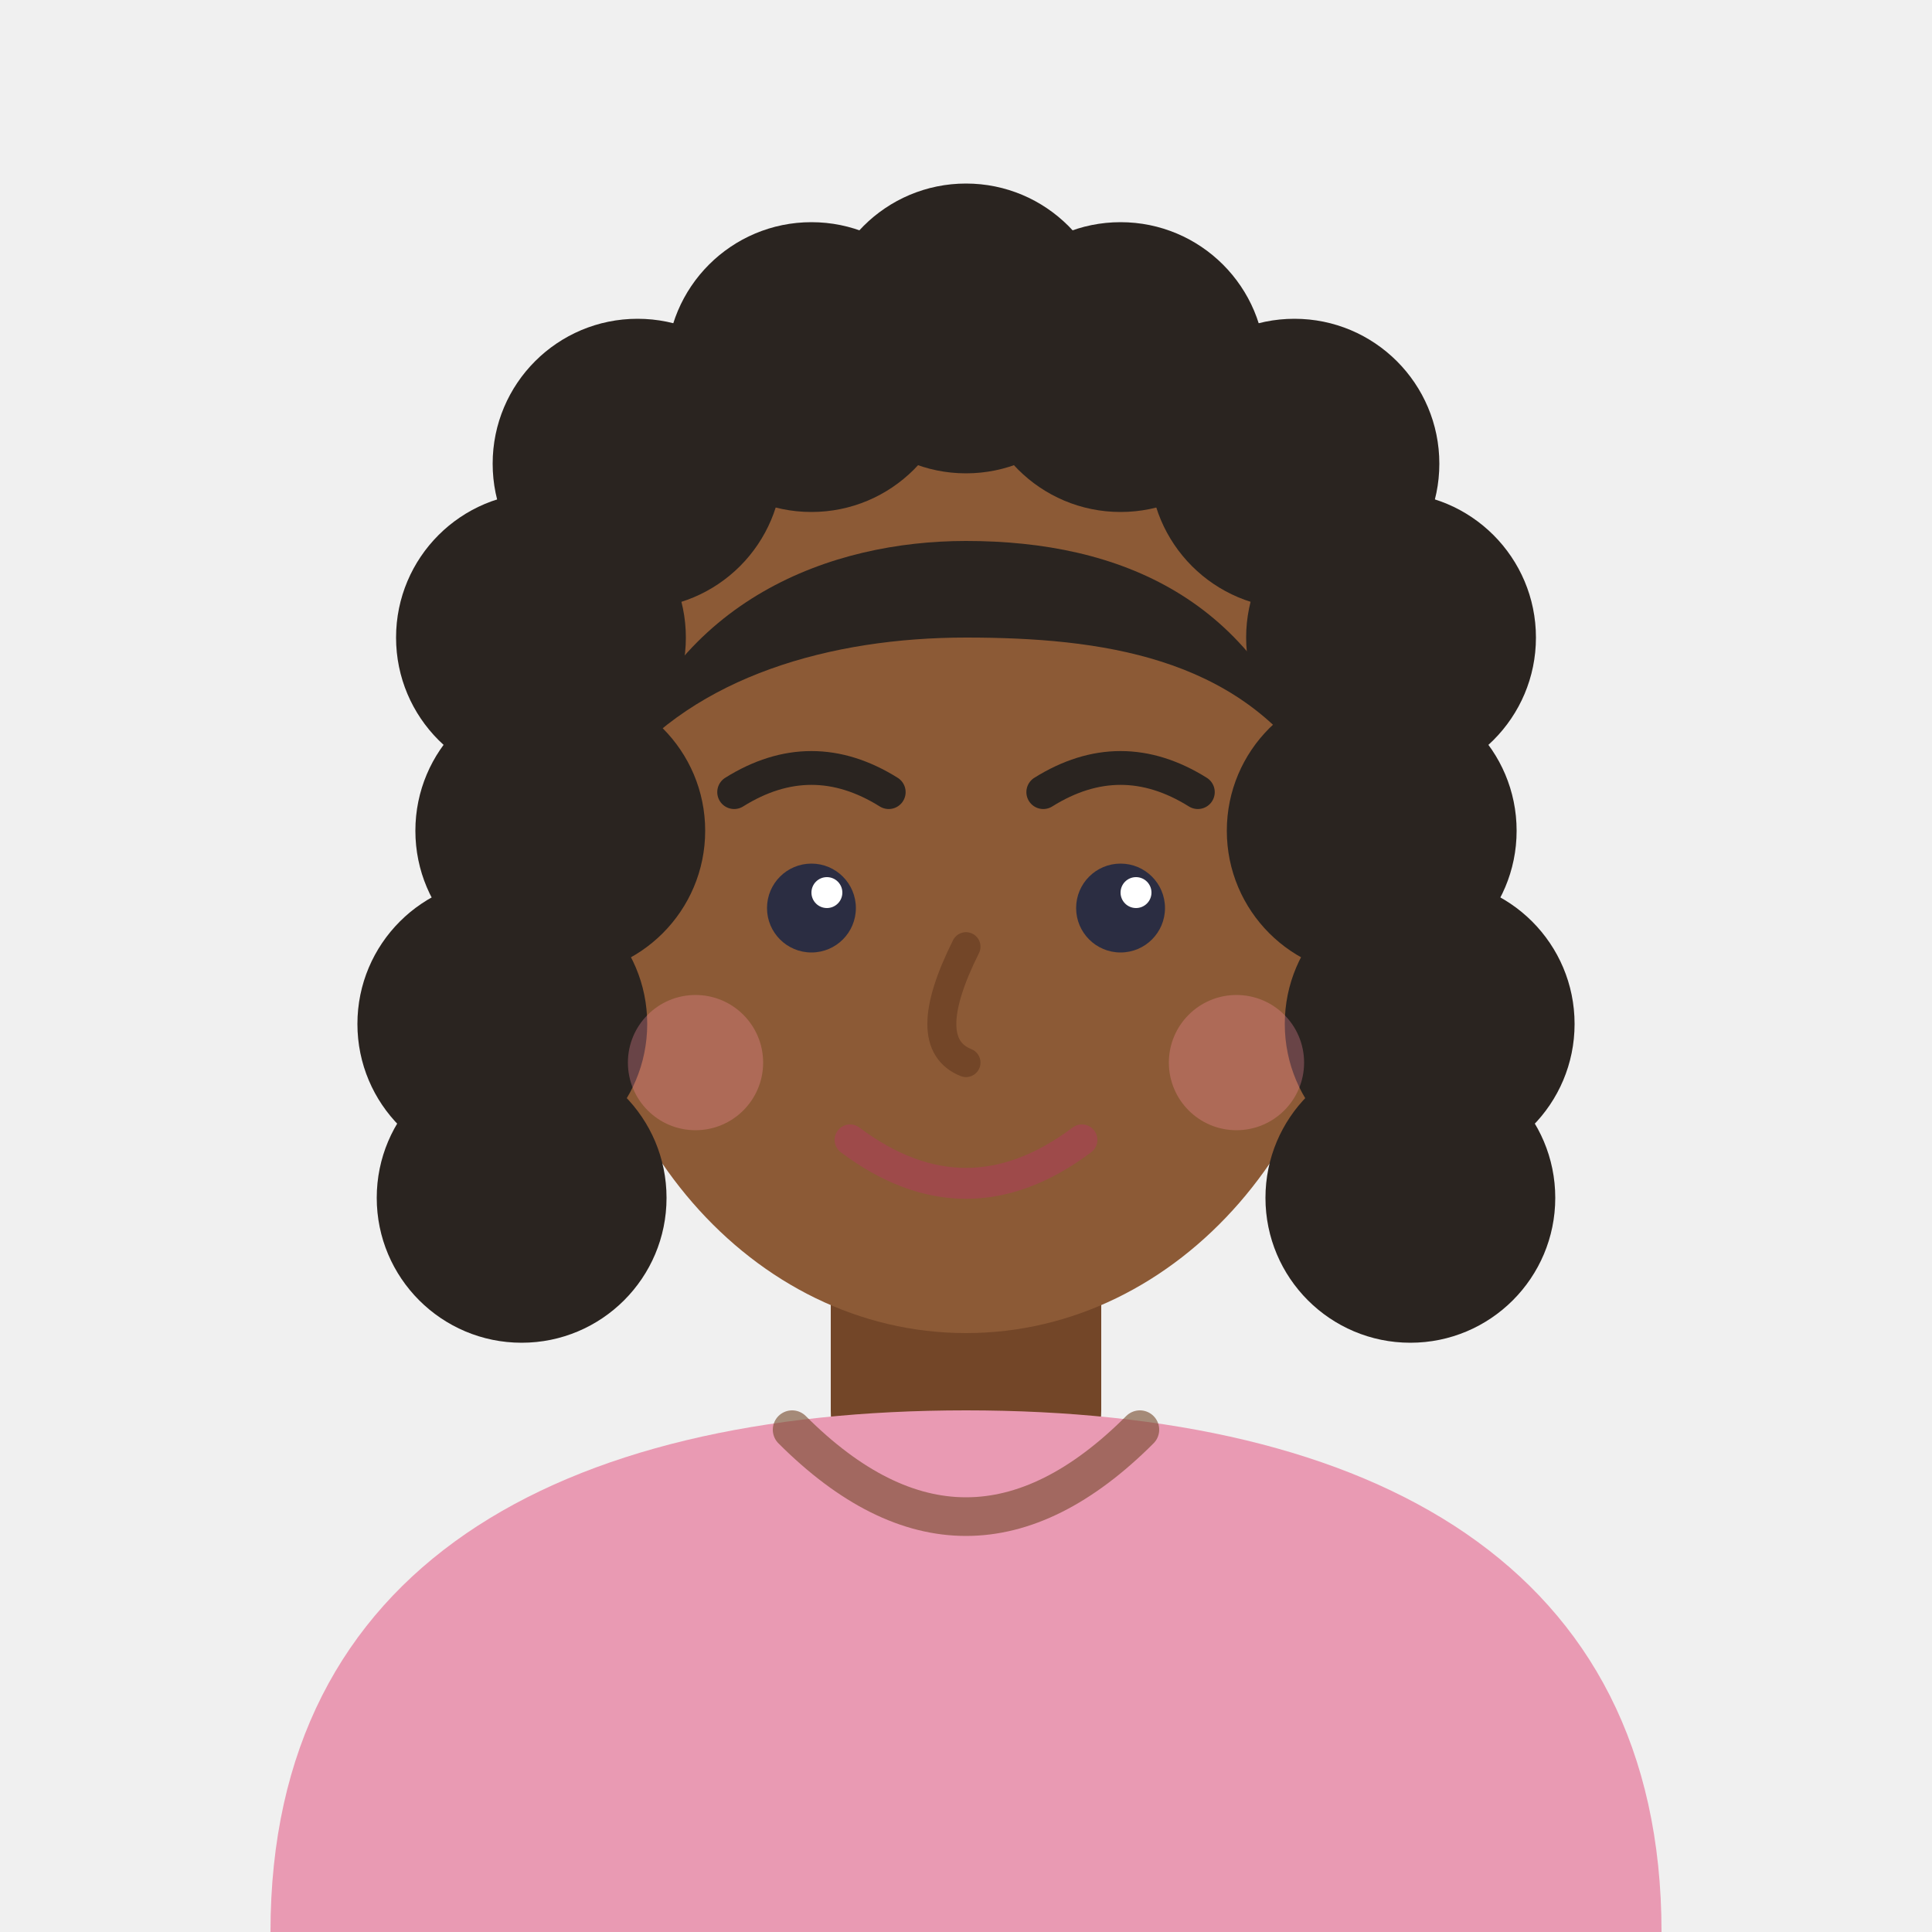
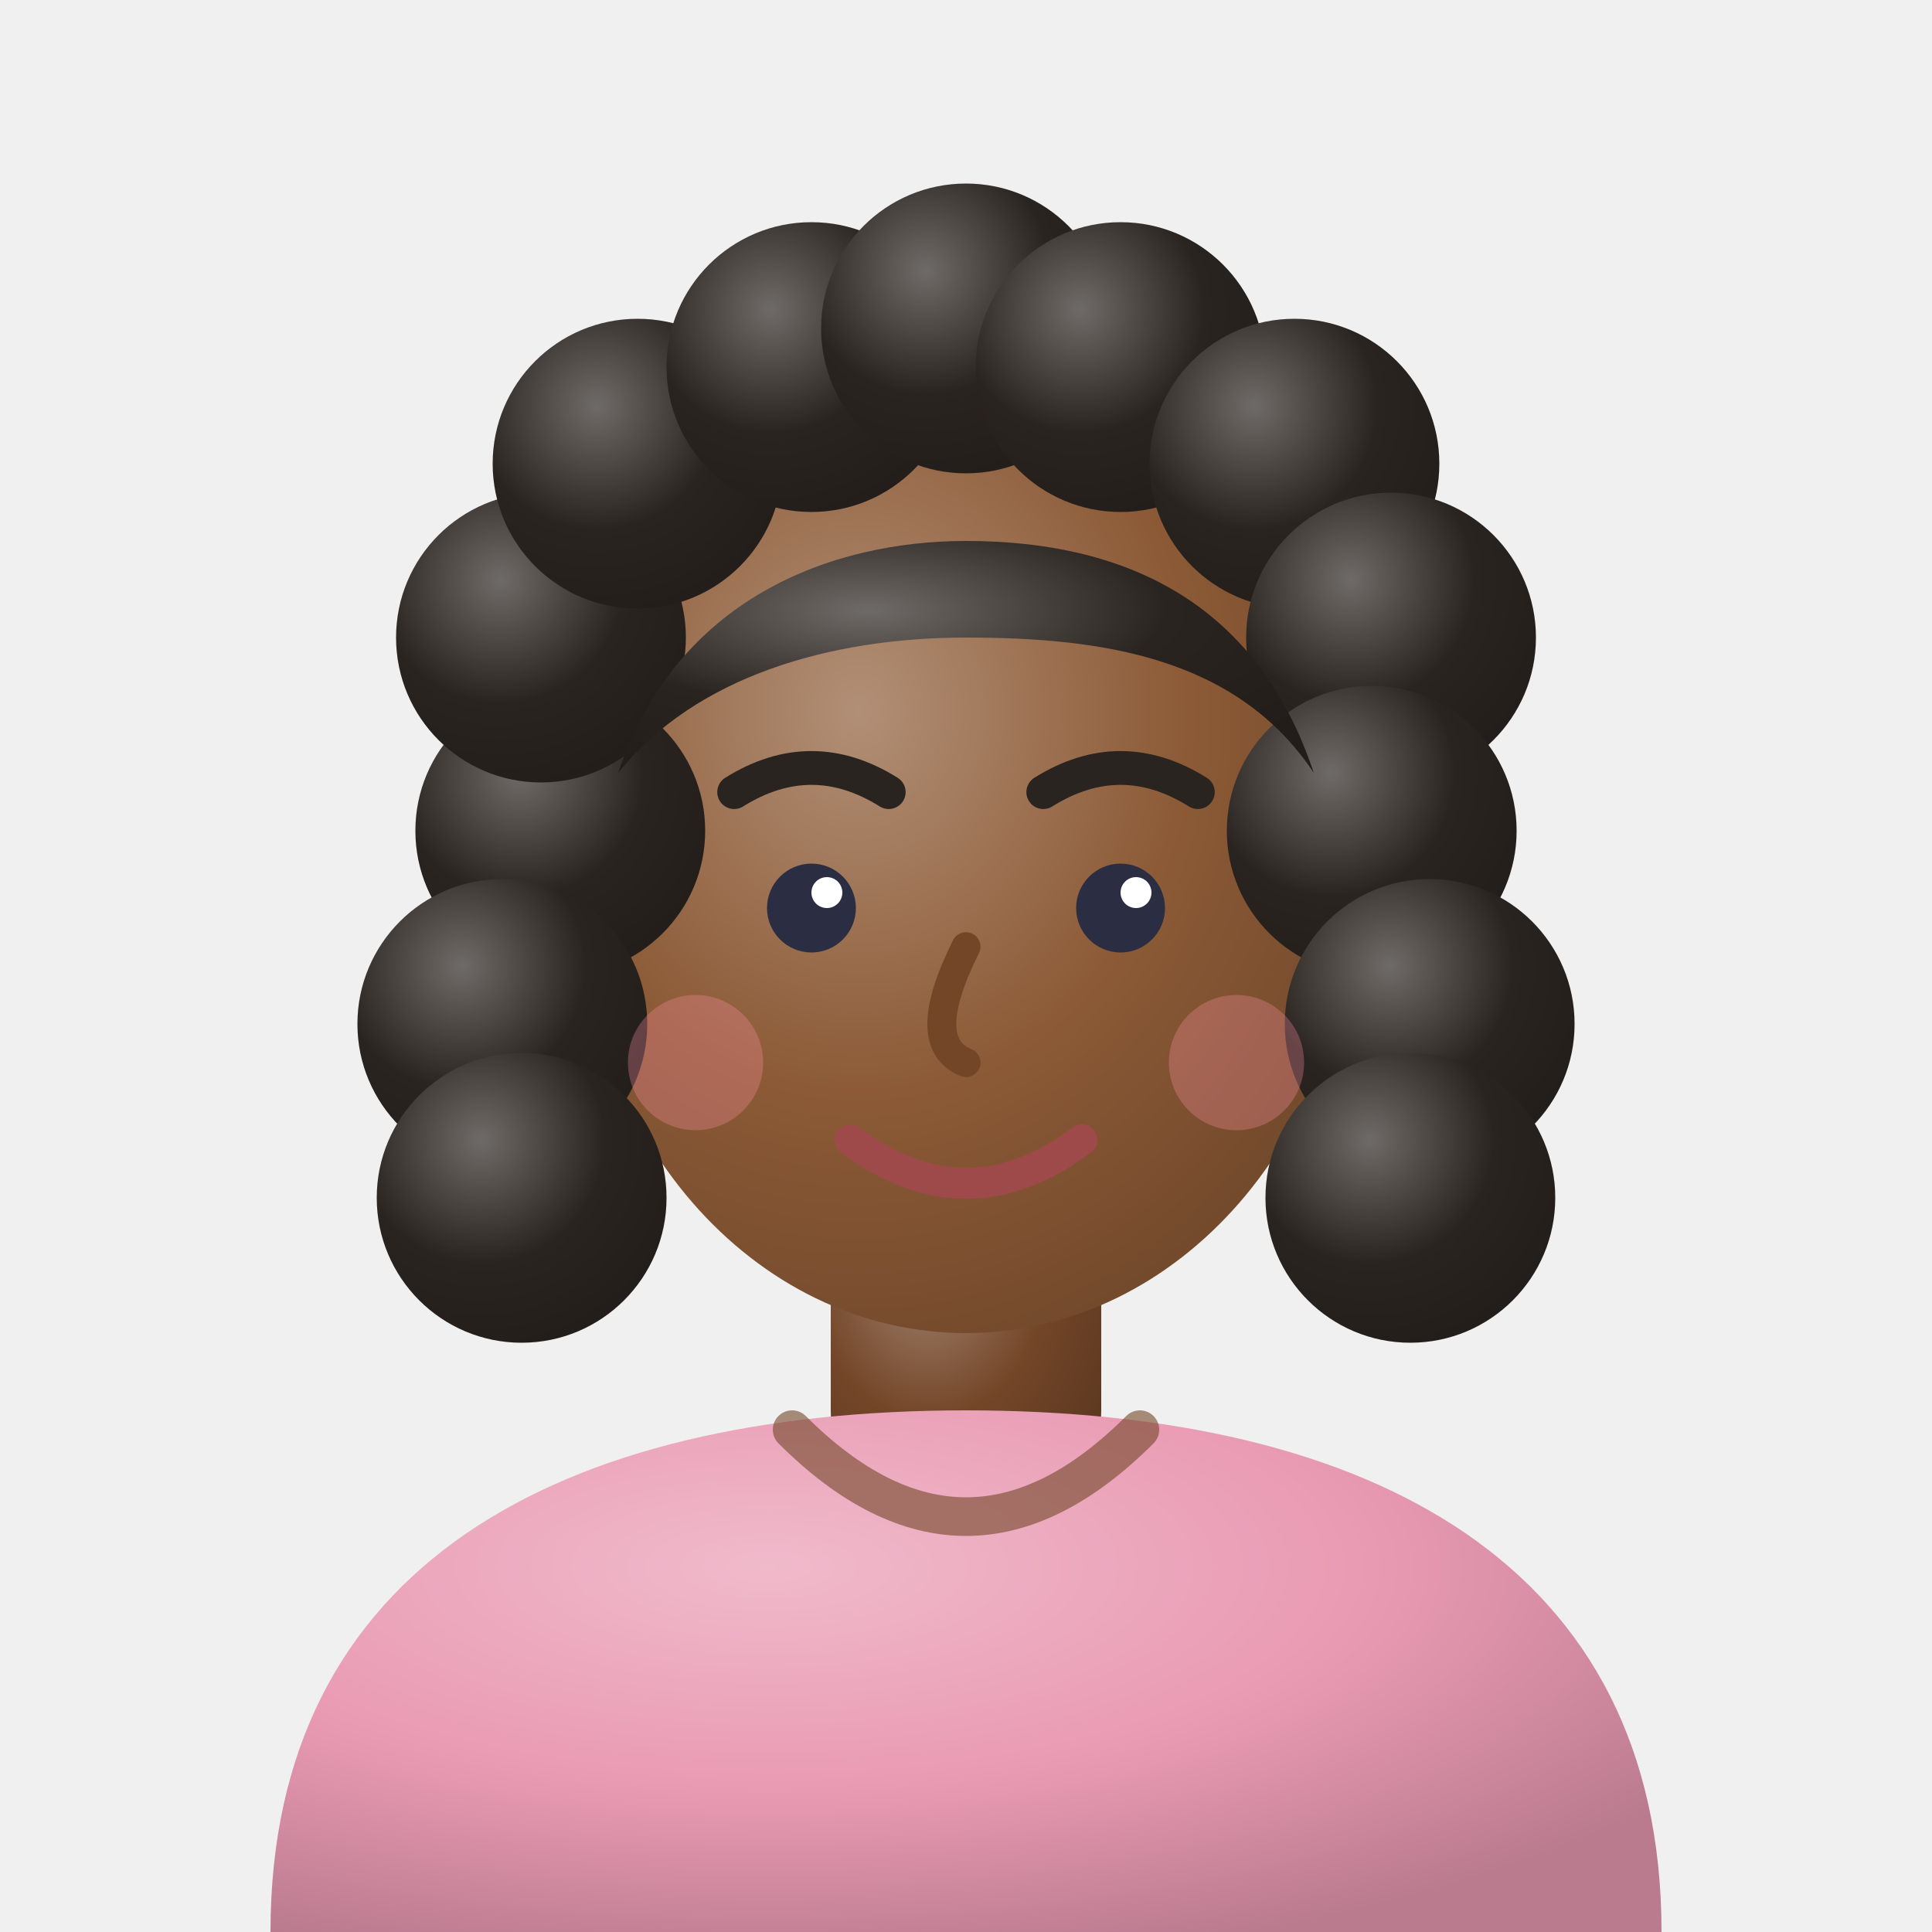
<svg xmlns="http://www.w3.org/2000/svg" viewBox="0 0 200 200">
-   <rect x="86" y="122" width="28" height="34" rx="10" fill="#734628" />
-   <path d="M28 200 C28 162 58 146 100 146 C142 146 172 162 172 200 Z" fill="#E99AB3" />
+   <defs>
+     <radialGradient id="s734628" cx="0.36" cy="0.3" r="0.78">
+       <stop offset="0" stop-color="#A0816D" />
+       <stop offset="0.55" stop-color="#734628" />
+       <stop offset="1" stop-color="#5C3820" />
+     </radialGradient>
+     <radialGradient id="sE99AB3" cx="0.36" cy="0.3" r="0.78">
+       <stop offset="0" stop-color="#F0BACB" />
+       <stop offset="0.55" stop-color="#E99AB3" />
+       <stop offset="1" stop-color="#BA7B8F" />
+     </radialGradient>
+     <radialGradient id="s8C5A36" cx="0.36" cy="0.3" r="0.78">
+       <stop offset="0" stop-color="#B18F76" />
+       <stop offset="0.55" stop-color="#8C5A36" />
+       <stop offset="1" stop-color="#70482B" />
+     </radialGradient>
+     <radialGradient id="sF2C14E" cx="0.36" cy="0.3" r="0.78">
+       <stop offset="0" stop-color="#F6D587" />
+       <stop offset="0.55" stop-color="#F2C14E" />
+       <stop offset="1" stop-color="#C29A3E" />
+     </radialGradient>
+     <radialGradient id="s2A2420" cx="0.36" cy="0.3" r="0.78">
+       <stop offset="0" stop-color="#6E6A67" />
+       <stop offset="0.55" stop-color="#2A2420" />
+       <stop offset="1" stop-color="#221D1A" />
+     </radialGradient>
+   </defs>
+   <rect x="86" y="122" width="28" height="34" rx="10" fill="url(#s734628)" />
+   <path d="M28 200 C28 162 58 146 100 146 C142 146 172 162 172 200 Z" fill="url(#sE99AB3)" />
  <path d="M82 148 Q100 166 118 148" fill="none" stroke="#734628" stroke-width="4" stroke-linecap="round" opacity="0.6" />
-   <circle cx="60" cy="98" r="9" fill="#8C5A36" />
-   <circle cx="140" cy="98" r="9" fill="#8C5A36" />
-   <ellipse cx="100" cy="92" rx="40" ry="46" fill="#8C5A36" />
-   <circle cx="60" cy="110" r="3.5" fill="#F2C14E" />
-   <circle cx="140" cy="110" r="3.5" fill="#F2C14E" />
-   <circle cx="58" cy="86" r="15.0" fill="#2A2420" />
-   <circle cx="56" cy="66" r="15.0" fill="#2A2420" />
-   <circle cx="66" cy="48" r="15.0" fill="#2A2420" />
-   <circle cx="84" cy="38" r="15.0" fill="#2A2420" />
-   <circle cx="100" cy="34" r="15.0" fill="#2A2420" />
-   <circle cx="116" cy="38" r="15.0" fill="#2A2420" />
-   <circle cx="134" cy="48" r="15.0" fill="#2A2420" />
-   <circle cx="144" cy="66" r="15.0" fill="#2A2420" />
-   <circle cx="142" cy="86" r="15.0" fill="#2A2420" />
-   <circle cx="52" cy="106" r="15.0" fill="#2A2420" />
-   <circle cx="148" cy="106" r="15.0" fill="#2A2420" />
-   <circle cx="54" cy="124" r="15.0" fill="#2A2420" />
-   <circle cx="146" cy="124" r="15.0" fill="#2A2420" />
-   <path d="M64 80 C70 62 86 56 100 56 C116 56 130 62 136 80 C128 68 114 66 100 66 C86 66 72 70 64 80 Z" fill="#2A2420" />
+   <circle cx="60" cy="98" r="9" fill="url(#s8C5A36)" />
+   <circle cx="140" cy="98" r="9" fill="url(#s8C5A36)" />
+   <ellipse cx="100" cy="92" rx="40" ry="46" fill="url(#s8C5A36)" />
+   <circle cx="60" cy="110" r="3.5" fill="url(#sF2C14E)" />
+   <circle cx="140" cy="110" r="3.5" fill="url(#sF2C14E)" />
+   <circle cx="58" cy="86" r="15.0" fill="url(#s2A2420)" />
+   <circle cx="56" cy="66" r="15.0" fill="url(#s2A2420)" />
+   <circle cx="66" cy="48" r="15.0" fill="url(#s2A2420)" />
+   <circle cx="84" cy="38" r="15.0" fill="url(#s2A2420)" />
+   <circle cx="100" cy="34" r="15.0" fill="url(#s2A2420)" />
+   <circle cx="116" cy="38" r="15.0" fill="url(#s2A2420)" />
+   <circle cx="134" cy="48" r="15.0" fill="url(#s2A2420)" />
+   <circle cx="144" cy="66" r="15.0" fill="url(#s2A2420)" />
+   <circle cx="142" cy="86" r="15.0" fill="url(#s2A2420)" />
+   <circle cx="52" cy="106" r="15.0" fill="url(#s2A2420)" />
+   <circle cx="148" cy="106" r="15.0" fill="url(#s2A2420)" />
+   <circle cx="54" cy="124" r="15.0" fill="url(#s2A2420)" />
+   <circle cx="146" cy="124" r="15.0" fill="url(#s2A2420)" />
+   <path d="M64 80 C70 62 86 56 100 56 C116 56 130 62 136 80 C128 68 114 66 100 66 C86 66 72 70 64 80 Z" fill="url(#s2A2420)" />
  <path d="M76 82 Q84 77 92 82 M108 82 Q116 77 124 82" fill="none" stroke="#2A2420" stroke-width="3.5" stroke-linecap="round" />
  <circle cx="84" cy="94" r="4.6" fill="#2B2D42" />
  <circle cx="116" cy="94" r="4.6" fill="#2B2D42" />
  <circle cx="85.6" cy="92.4" r="1.6" fill="#fff" />
  <circle cx="117.6" cy="92.4" r="1.6" fill="#fff" />
  <path d="M100 98 Q95 108 100 110" fill="none" stroke="#734628" stroke-width="3" stroke-linecap="round" />
  <path d="M88 118 Q100 127 112 118" fill="none" stroke="#9E4A4A" stroke-width="3.2" stroke-linecap="round" />
  <circle cx="72" cy="110" r="7" fill="#FF8FA3" opacity="0.3" />
  <circle cx="128" cy="110" r="7" fill="#FF8FA3" opacity="0.3" />
</svg>
